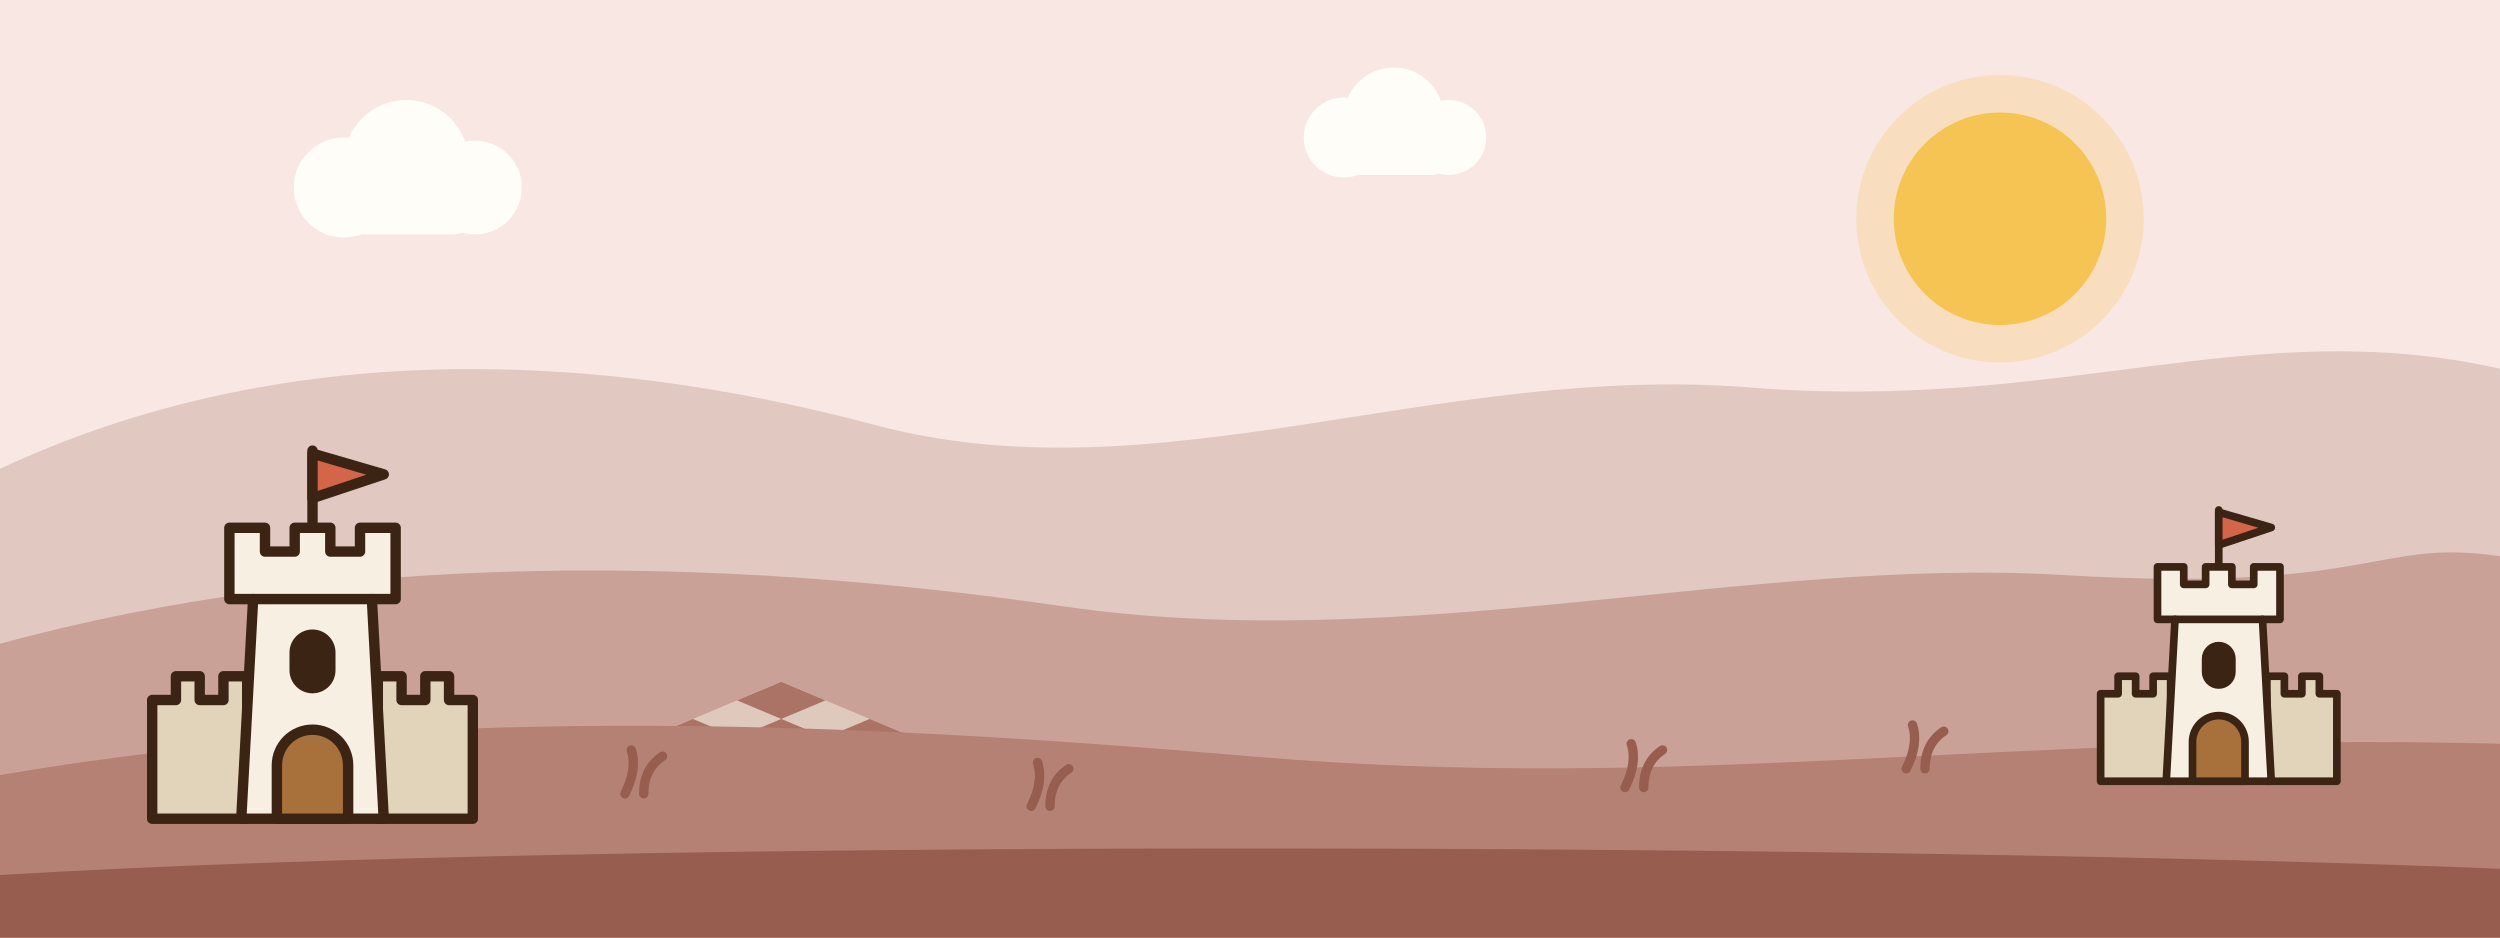
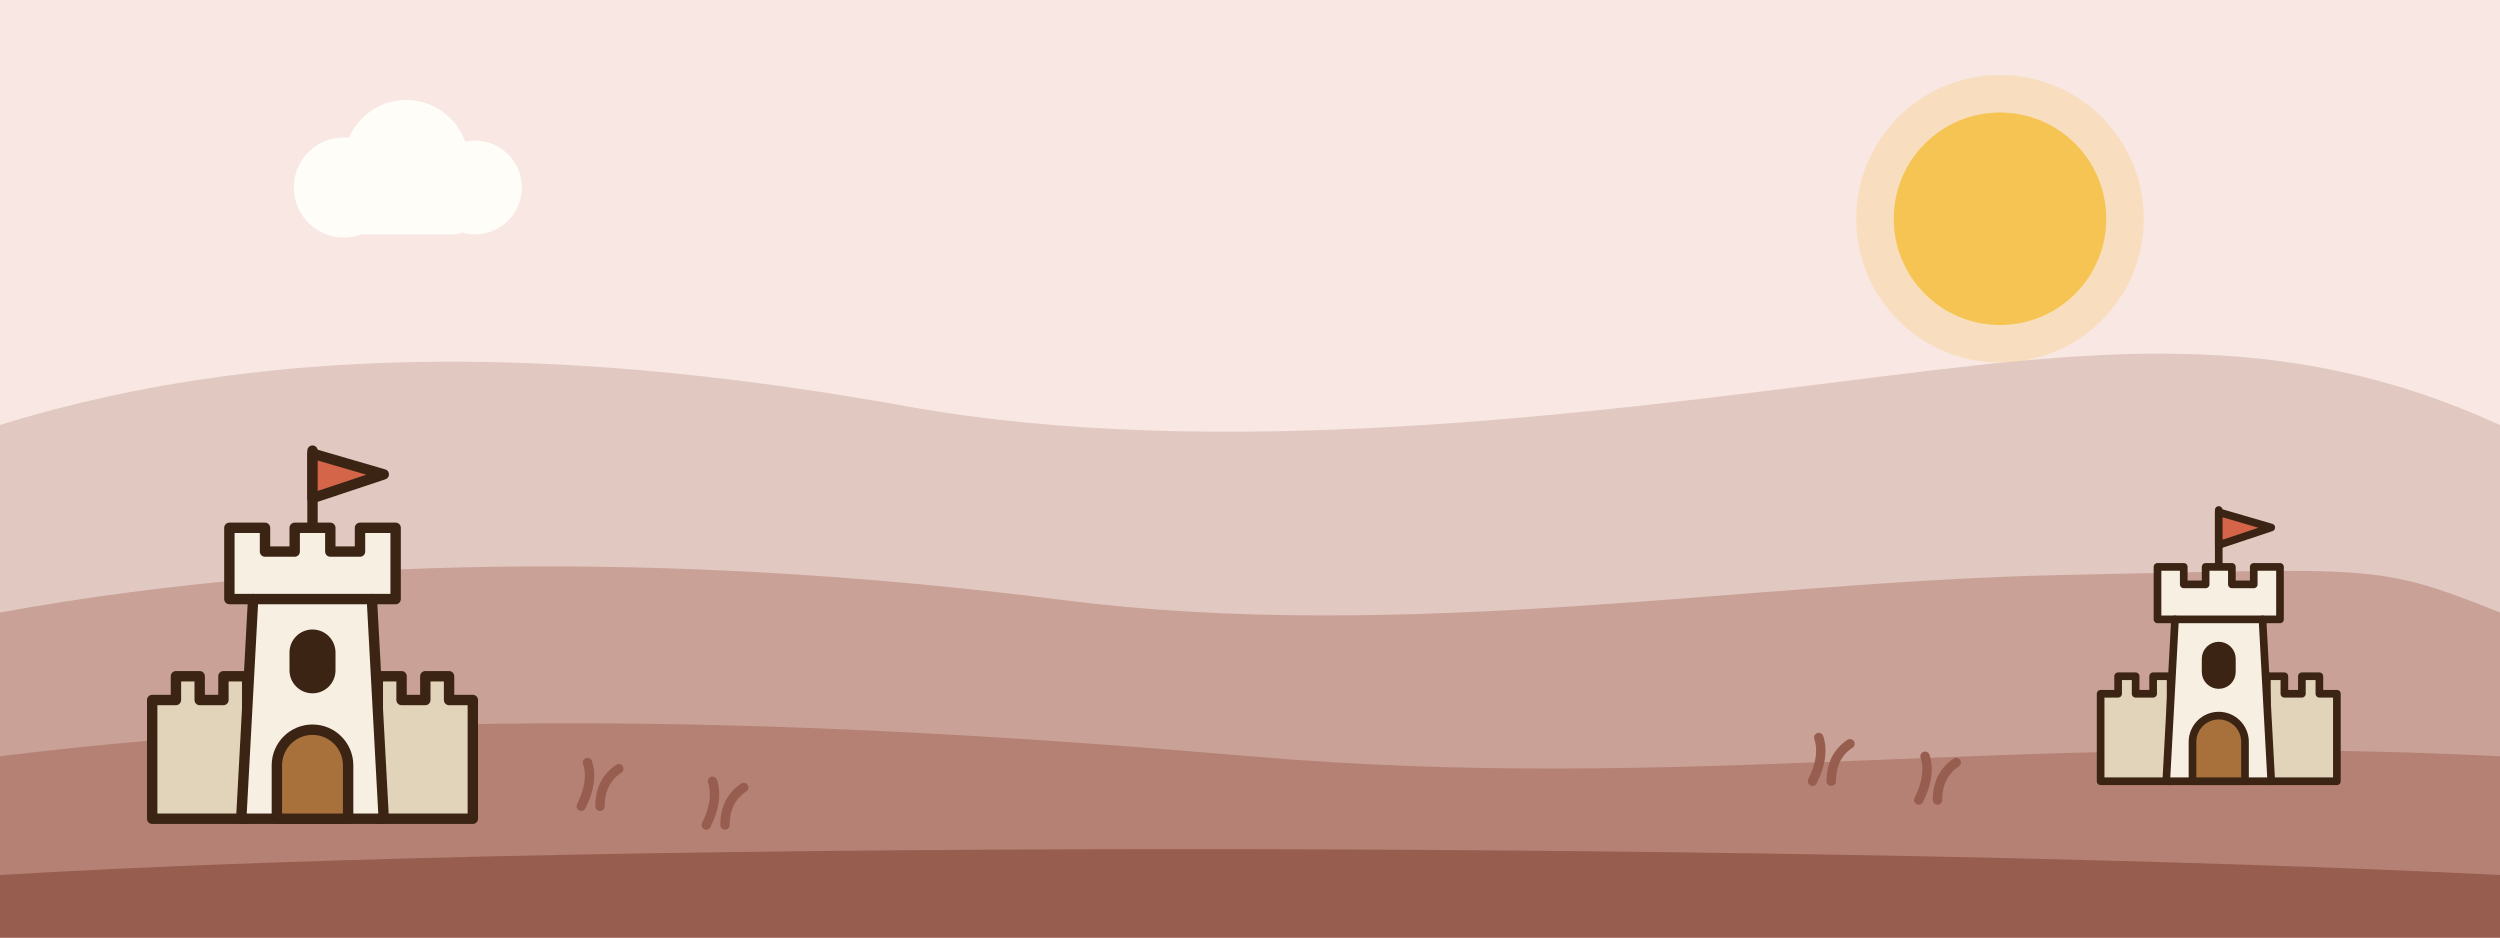
<svg xmlns="http://www.w3.org/2000/svg" viewBox="0 0 800 300" role="img" aria-labelledby="t">
  <rect width="800" height="300" fill="#f8e7e2" />
  <circle cx="640" cy="70" r="46" fill="#f6c453" opacity=".25" />
  <circle cx="640" cy="70" r="34" fill="#f6c453" />
  <g transform="translate(110 60)" fill="#fffdf8">
    <circle r="16" />
    <circle cx="20" cy="-8" r="20" />
    <circle cx="42" r="15" />
    <rect width="42" height="15" rx="7" />
  </g>
-   <g transform="translate(430 44) scale(.8)" fill="#fffdf8">
+   <g transform="translate(700 140) scale(.55)" fill="#fffdf8">
    <circle r="16" />
    <circle cx="20" cy="-8" r="20" />
    <circle cx="42" r="15" />
    <rect width="42" height="15" rx="7" />
  </g>
-   <path d="M0 150C90 108 190 112 280 136S460 116 560 124 720 100 800 118V300H0Z" fill="#e1c8c1" />
-   <path d="M0 206C110 176 230 178 340 194S560 178 660 184 760 172 800 178V300H0Z" fill="#c9a197" />
-   <g transform="translate(250 236) scale(1 .42) rotate(45)" opacity=".5">
+   <path d="M0 136C90 108 190 112 290 130S510 132 590 122 730 104 800 136V300H0Z" fill="#e1c8c1" />
+   <path d="M0 196C110 176 230 178 340 192S560 186 660 184 760 180 800 196V300H0Z" fill="#c9a197" />
+   <g transform="translate(196 250) scale(1 .42) rotate(45)" opacity=".5">
    <rect x="-30" y="-30" width="60" height="60" fill="#f6efe2" />
    <path d="M-30-30h20v20h-20zM10-30h20v20H10zM-10-10h20v20h-20zM-30 10h20v20h-20zM10 10h20v20H10z" fill="#8d4634" />
  </g>
-   <path d="M0 248C130 226 260 230 400 242S640 234 800 238V300H0Z" fill="#b48174" />
+   <path d="M0 242C130 226 260 230 400 242S640 234 800 242V300H0Z" fill="#b48174" />
  <g transform="translate(5.0 119.5) scale(0.95)">
    <g stroke="#3b2414" stroke-width="3.5" stroke-linejoin="round" stroke-linecap="round">
      <path d="M46 150V110H54V102H62V110H70V102H78V150Z" fill="#e2d4bb" />
      <path d="M154 150V110H146V102H138V110H130V102H122V150Z" fill="#e2d4bb" />
      <path d="M100 52V26" fill="none" />
      <path d="M100 27L124 34L100 42Z" fill="#d46549" />
      <path d="M76 150L80 76H72V52H84V60H94V52H106V60H116V52H128V76H120L124 150Z" fill="#f6efe2" />
      <path d="M80 76H120" fill="none" />
      <rect x="94" y="88" width="12" height="18" rx="6" fill="#3b2414" />
      <path d="M88 150V132A12 12 0 0 1 112 132V150Z" fill="#a8703a" />
    </g>
  </g>
  <g transform="translate(640.0 145.0) scale(0.7)">
    <g stroke="#3b2414" stroke-width="3.5" stroke-linejoin="round" stroke-linecap="round">
      <path d="M46 150V110H54V102H62V110H70V102H78V150Z" fill="#e2d4bb" />
      <path d="M154 150V110H146V102H138V110H130V102H122V150Z" fill="#e2d4bb" />
      <path d="M100 52V26" fill="none" />
      <path d="M100 27L124 34L100 42Z" fill="#d46549" />
      <path d="M76 150L80 76H72V52H84V60H94V52H106V60H116V52H128V76H120L124 150Z" fill="#f6efe2" />
      <path d="M80 76H120" fill="none" />
      <rect x="94" y="88" width="12" height="18" rx="6" fill="#3b2414" />
      <path d="M88 150V132A12 12 0 0 1 112 132V150Z" fill="#a8703a" />
    </g>
  </g>
-   <path d="M200 254q4-8 2-14M206 254q0-8 6-12M520 252q4-8 2-14M526 252q0-8 6-12M610 246q4-8 2-14M616 246q0-8 6-12M330 258q4-8 2-14M336 258q0-8 6-12" fill="none" stroke="#975d4e" stroke-width="3" stroke-linecap="round" />
-   <path d="M0 280C200 268 600 270 800 278V300H0Z" fill="#975d4e" />
+   <path d="M186 258q4-8 2-14M192 258q0-8 6-12M226 264q4-8 2-14M232 264q0-8 6-12M580 250q4-8 2-14M586 250q0-8 6-12M614 256q4-8 2-14M620 256q0-8 6-12" fill="none" stroke="#975d4e" stroke-width="3" stroke-linecap="round" />
+   <path d="M0 280C200 268 600 270 800 280V300H0Z" fill="#975d4e" />
</svg>
